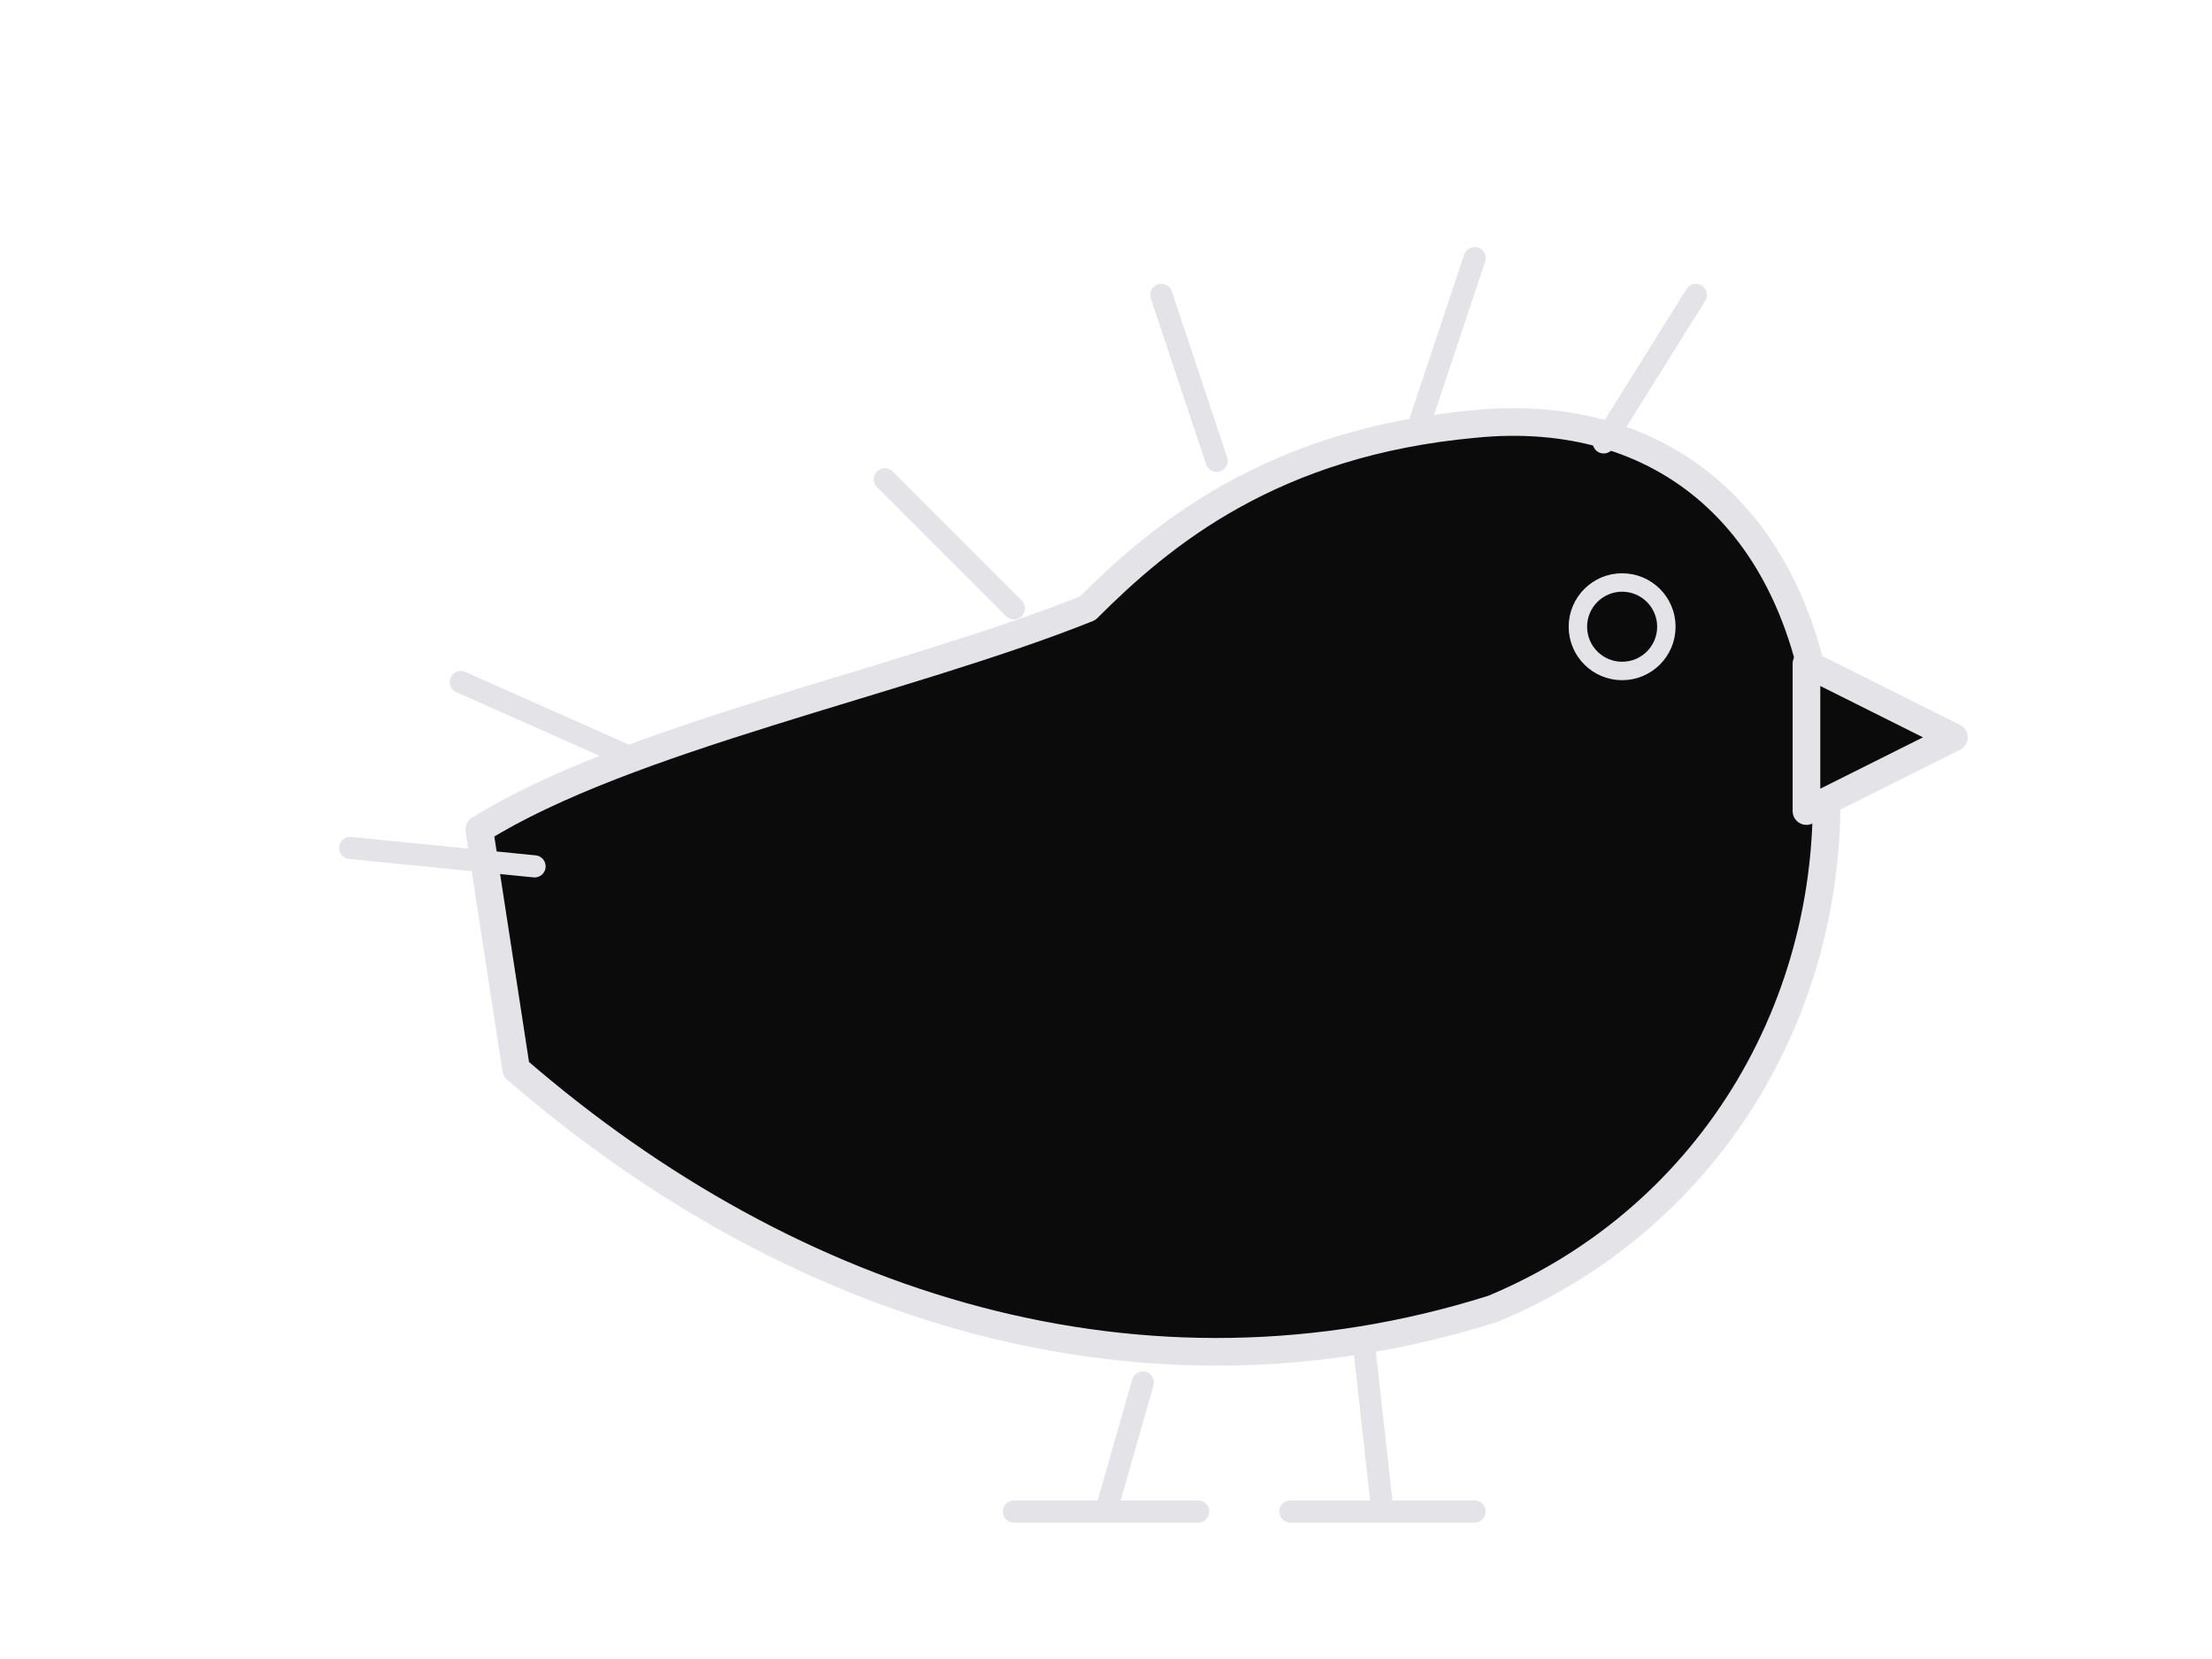
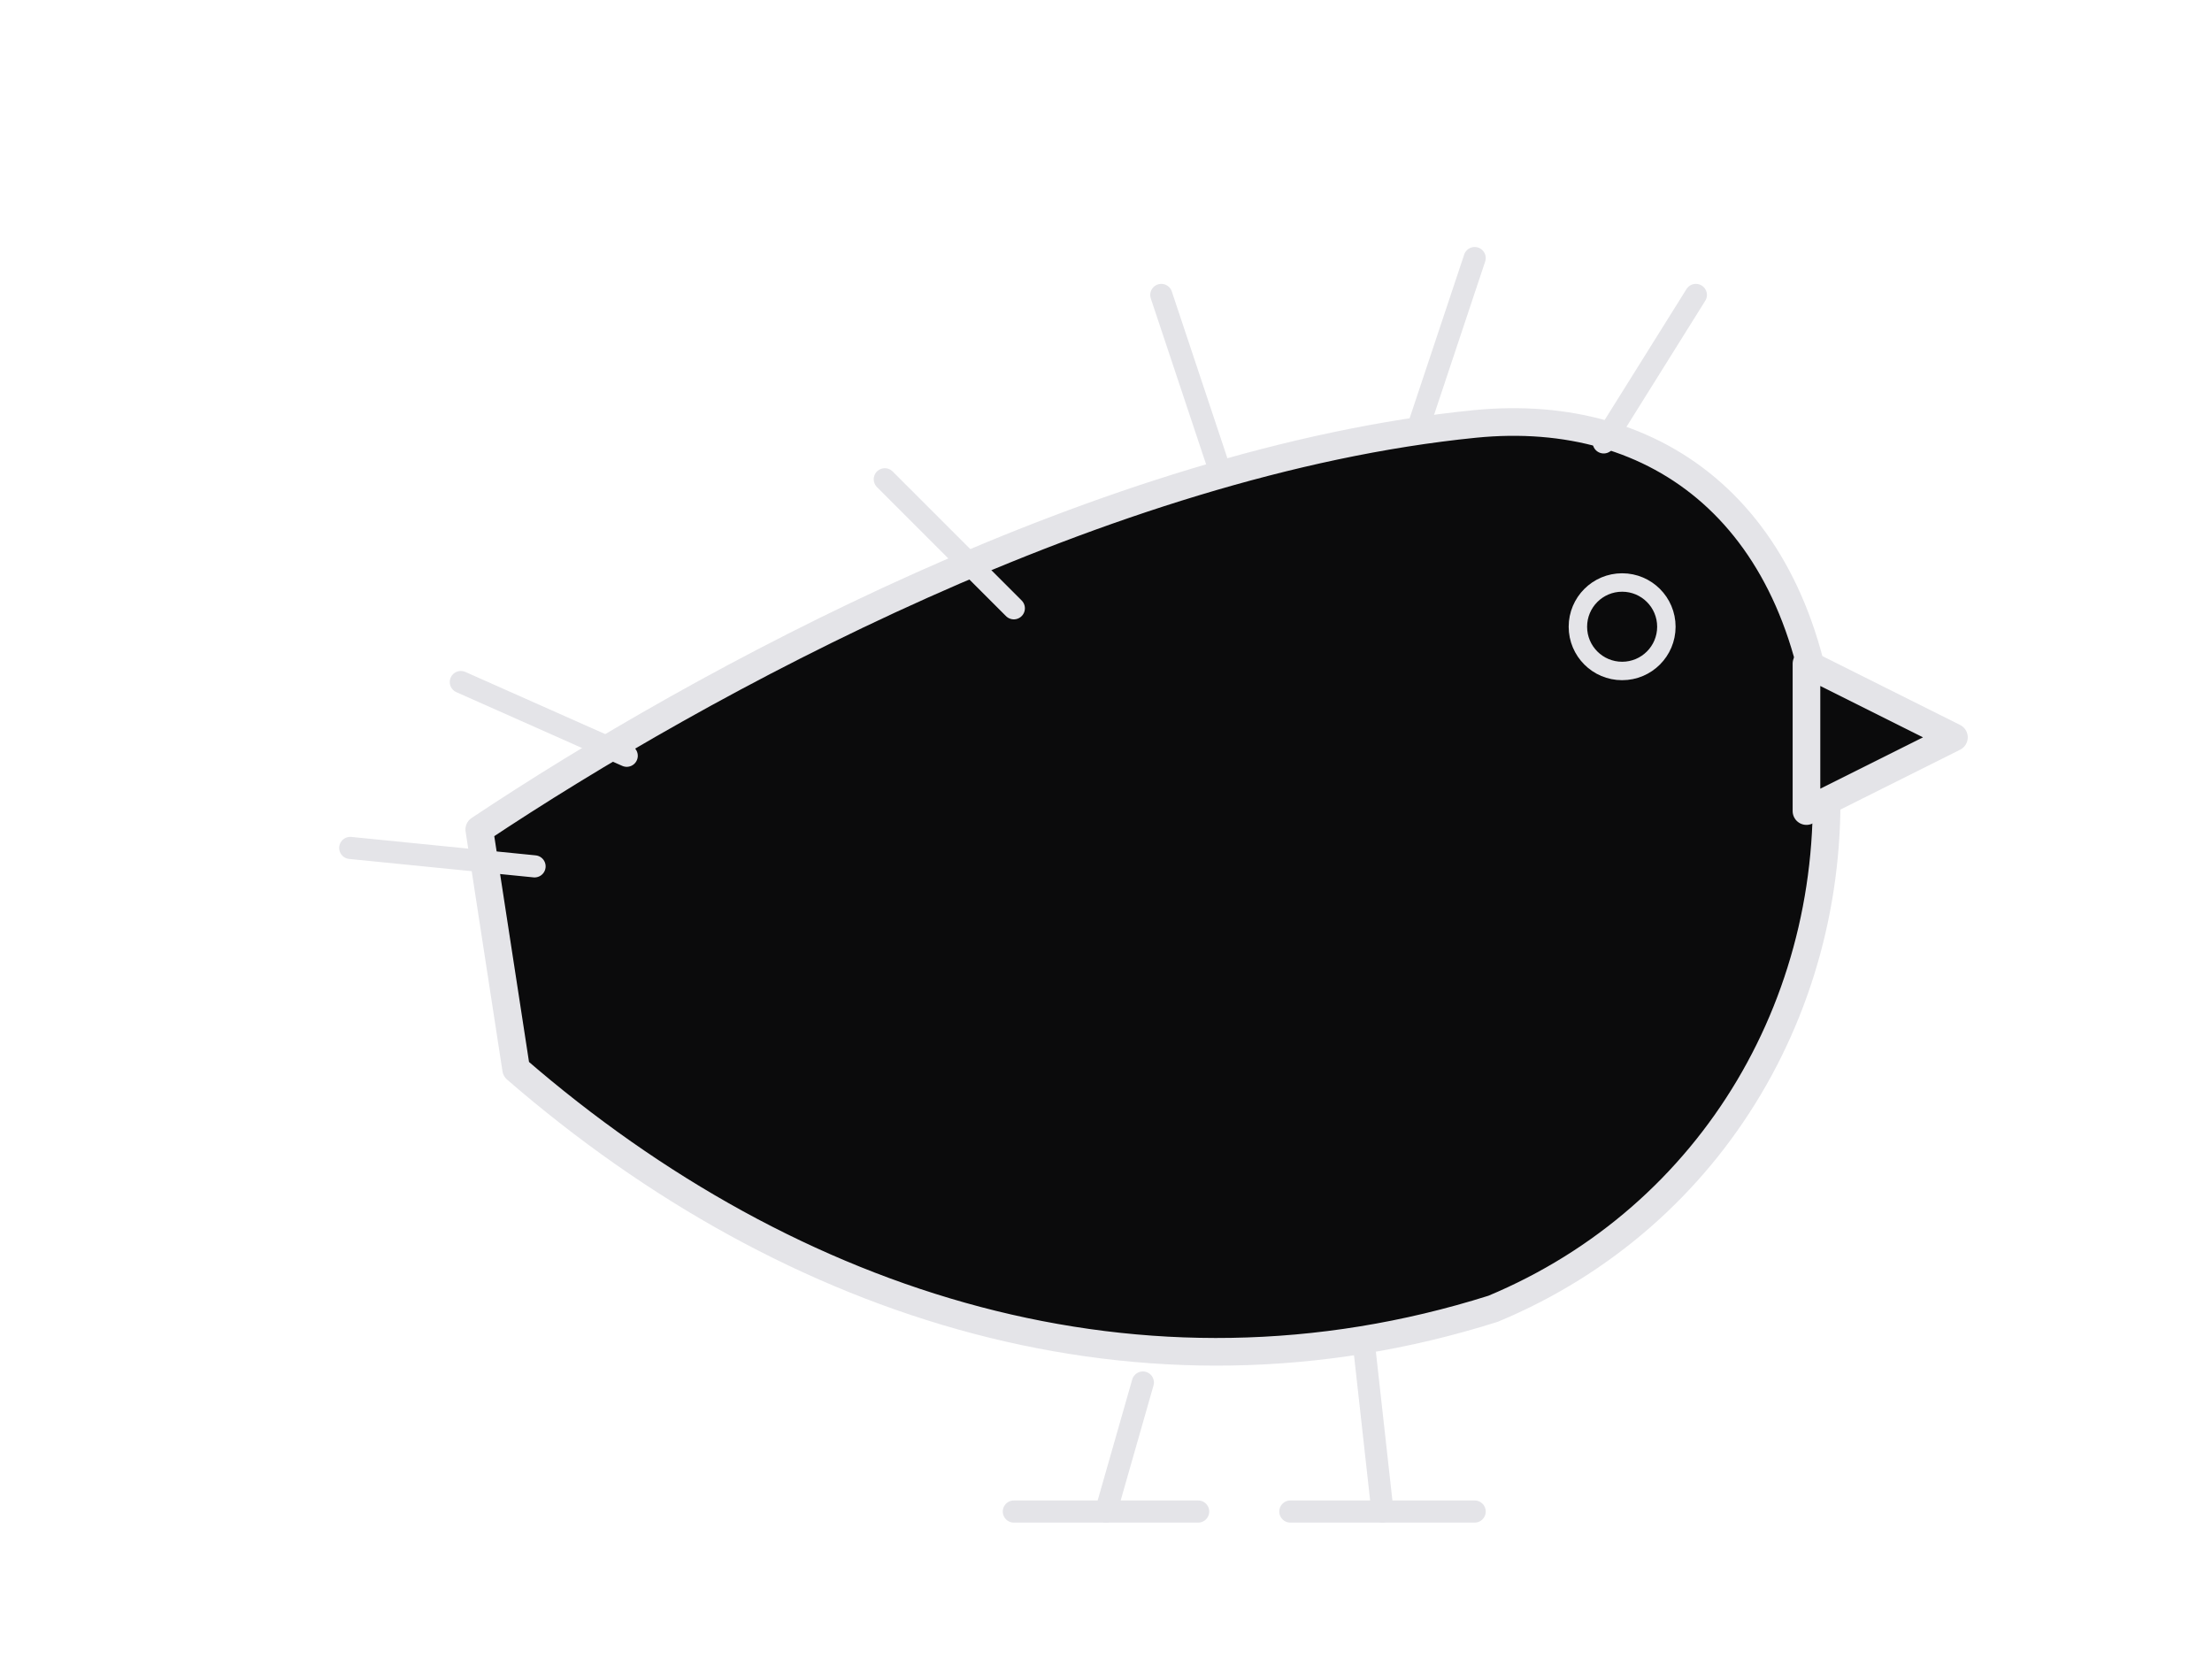
<svg xmlns="http://www.w3.org/2000/svg" width="480" height="360" viewBox="0 0 120 90">
  <g fill="none" stroke="#e4e4e8" stroke-width="1.5" stroke-linecap="round" stroke-linejoin="round">
-     <path d="M26 45 L28 58 C43 71 62 77 81 71 C93 66 100 54 99 41 C98 28 90 22 80 23 C69 24 63 29 59 33 C49 37 34 40 26 45 Z" fill="#0b0b0c" />
+     <path d="M26 45 L28 58 C43 71 62 77 81 71 C93 66 100 54 99 41 C98 28 90 22 80 23 C60 25 38 37 26 45 Z" fill="#0b0b0c" />
    <path d="M98 36 L106 40 L98 44 Z" fill="#0b0b0c" />
    <circle cx="88" cy="34" r="2.4" stroke-width="1" />
    <path d="M66 25 L63 16 M77 23 L80 14 M55 33 L48 26 M87 24 L92 16" stroke-width="1.2" />
    <path d="M34 41 L25 37 M29 47 L19 46" stroke-width="1.2" />
    <path d="M62 75 L60 82 M74 73 L75 82" stroke-width="1.2" />
    <path d="M55 82 L65 82 M70 82 L80 82" stroke-width="1.2" />
  </g>
</svg>
